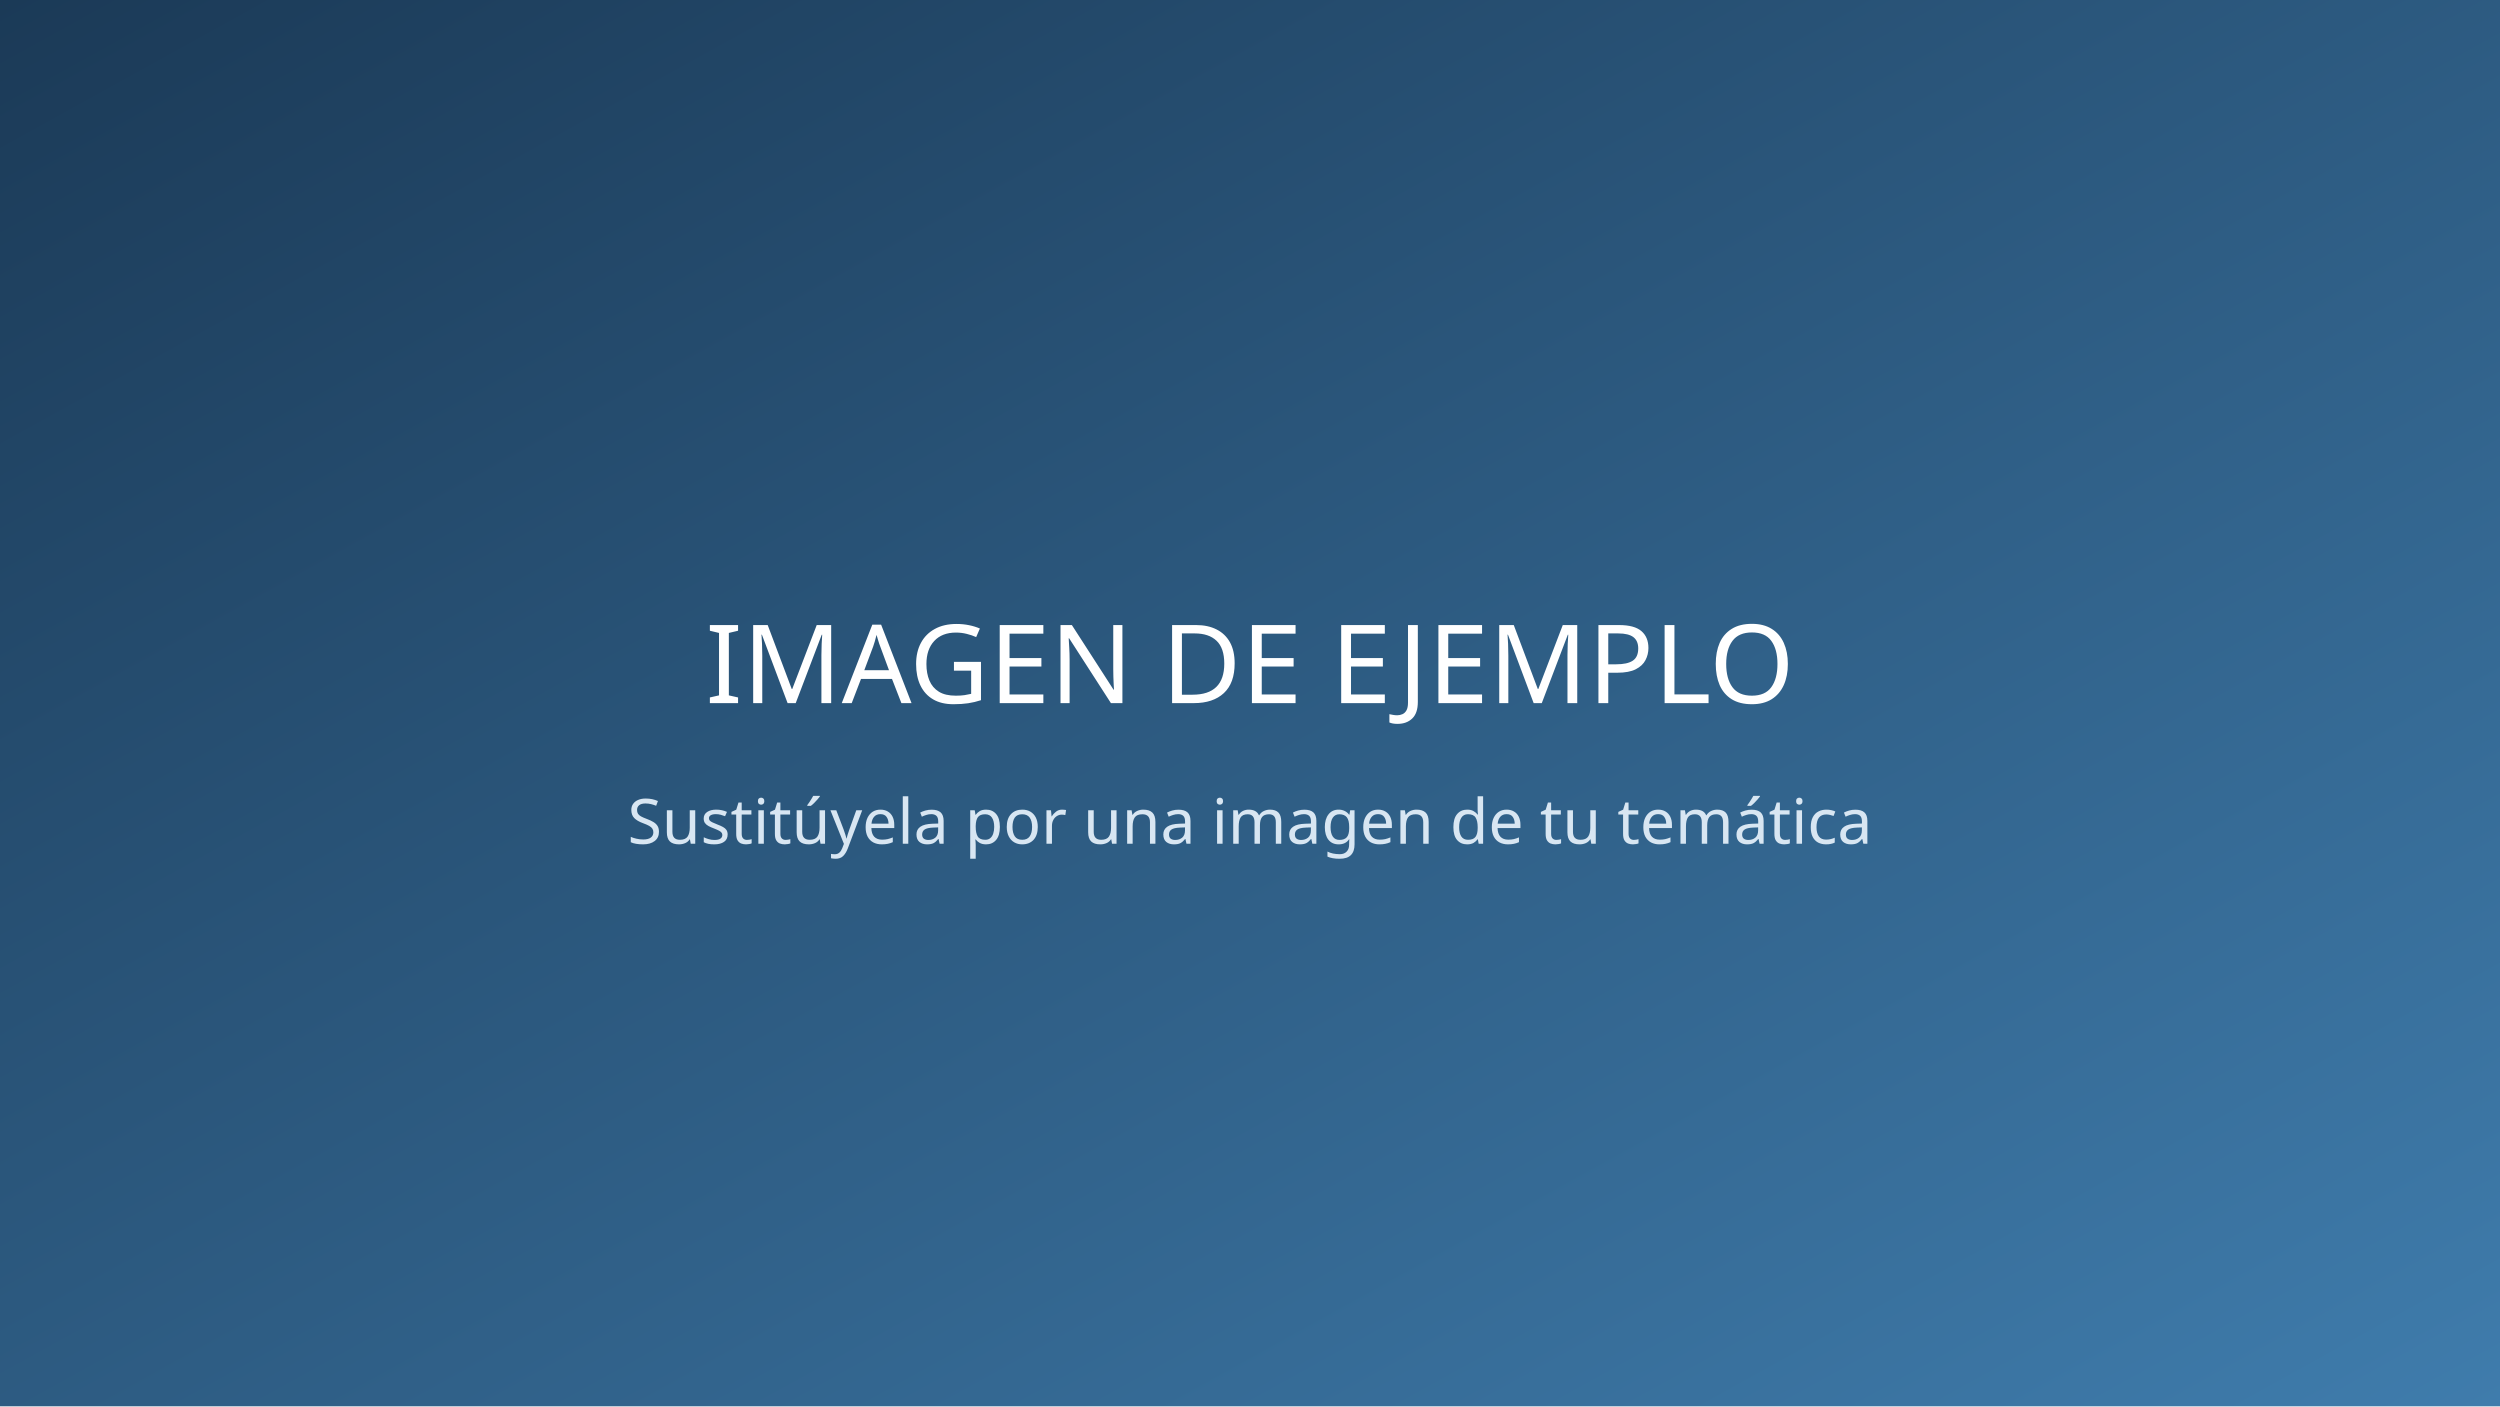
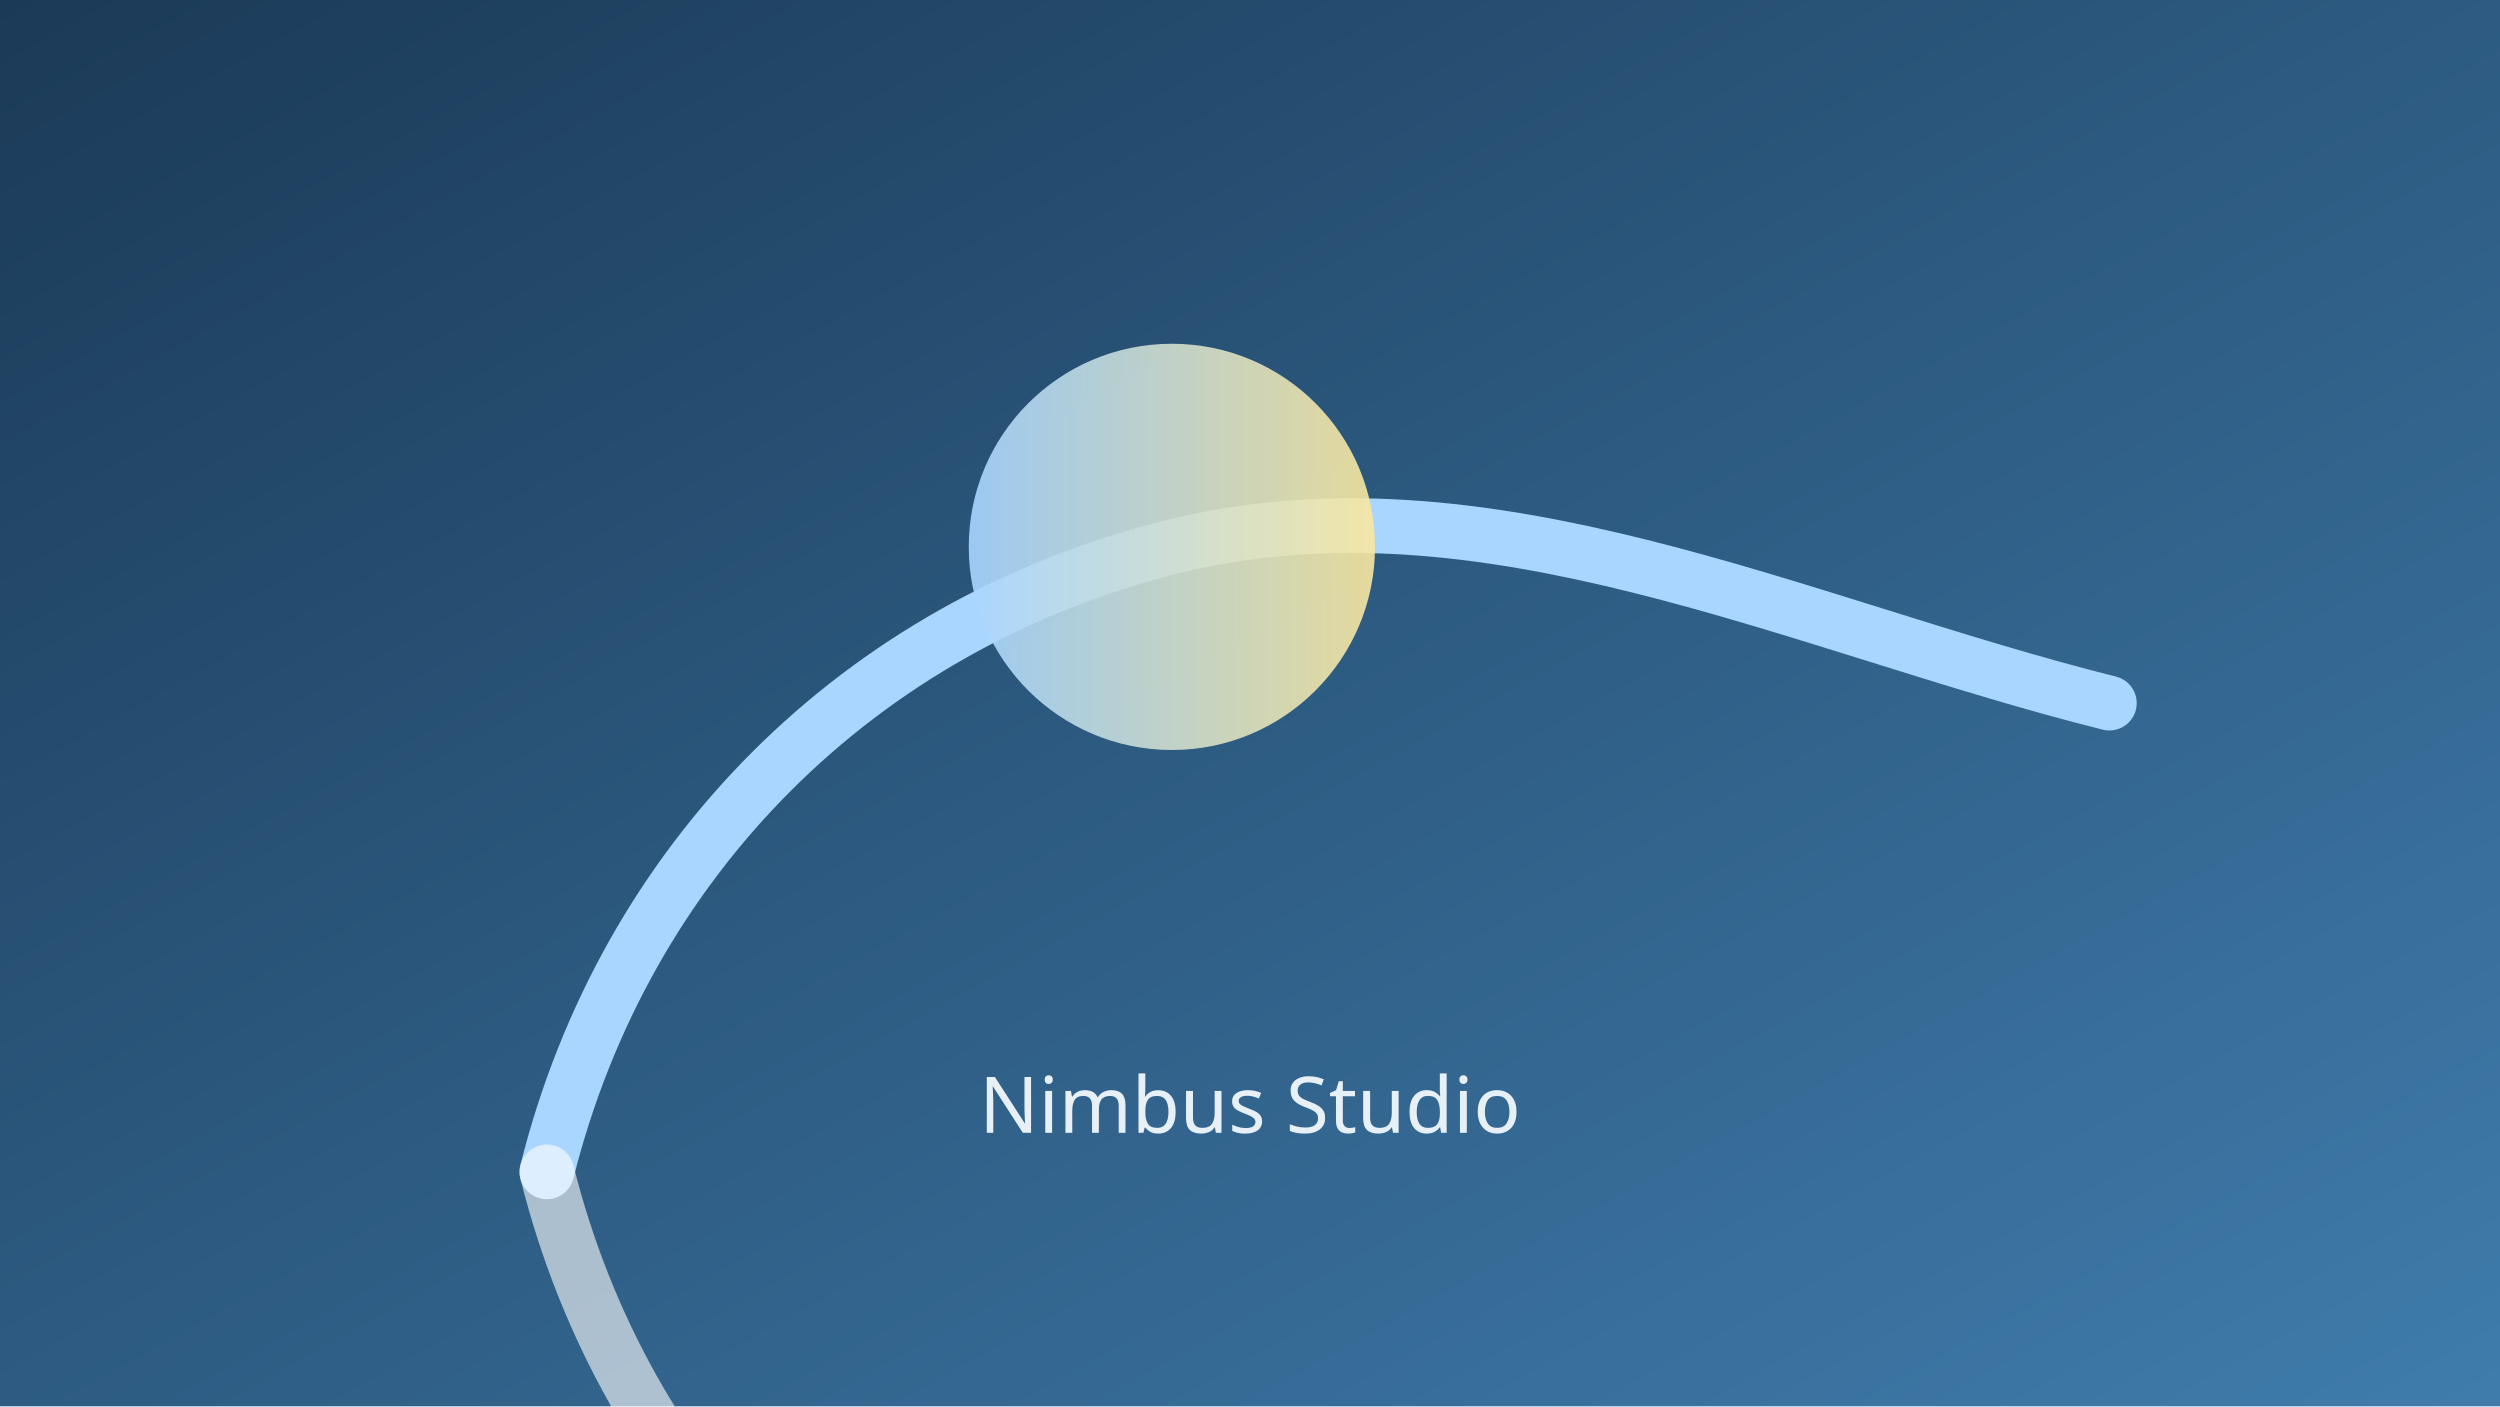
<svg xmlns="http://www.w3.org/2000/svg" width="640" height="360" viewBox="0 0 640 360" role="img">
  <defs>
    <linearGradient id="g" x1="0" y1="0" x2="1" y2="1">
      <stop offset="0%" stop-color="#1b3a57" />
      <stop offset="100%" stop-color="#3f7cac" />
    </linearGradient>
+     <linearGradient id="a" x1="0" y1="0" x2="1" y2="0">
+       <stop offset="0%" stop-color="#a9d6ff" />
+       <stop offset="100%" stop-color="#f9e79f" />
+     </linearGradient>
  </defs>
  <rect width="640" height="360" fill="url(#g)" />
-   <text x="320" y="180" fill="#ffffff" font-family="sans-serif" font-size="28" text-anchor="middle">IMAGEN DE EJEMPLO</text>
-   <text x="320" y="216" fill="#d8e6f2" font-family="sans-serif" font-size="16" text-anchor="middle">Sustitúyela por una imagen de tu temática</text>
+   <path d="M140 300 C160 220 220 160 300 140 C380 120 460 160 540 180" stroke="#a9d6ff" stroke-width="14" fill="none" stroke-linecap="round" />
+   <path d="M140 300 C160 380 220 440 300 460 C380 480 460 440 540 420" stroke="#ffffff" stroke-width="14" fill="none" stroke-linecap="round" opacity="0.6" />
+   <circle cx="300" cy="140" r="52" fill="url(#a)" opacity="0.9" />
+   <text x="320" y="290" fill="#e8f0f7" font-family="sans-serif" font-size="20" text-anchor="middle">Nimbus Studio</text>
</svg>
